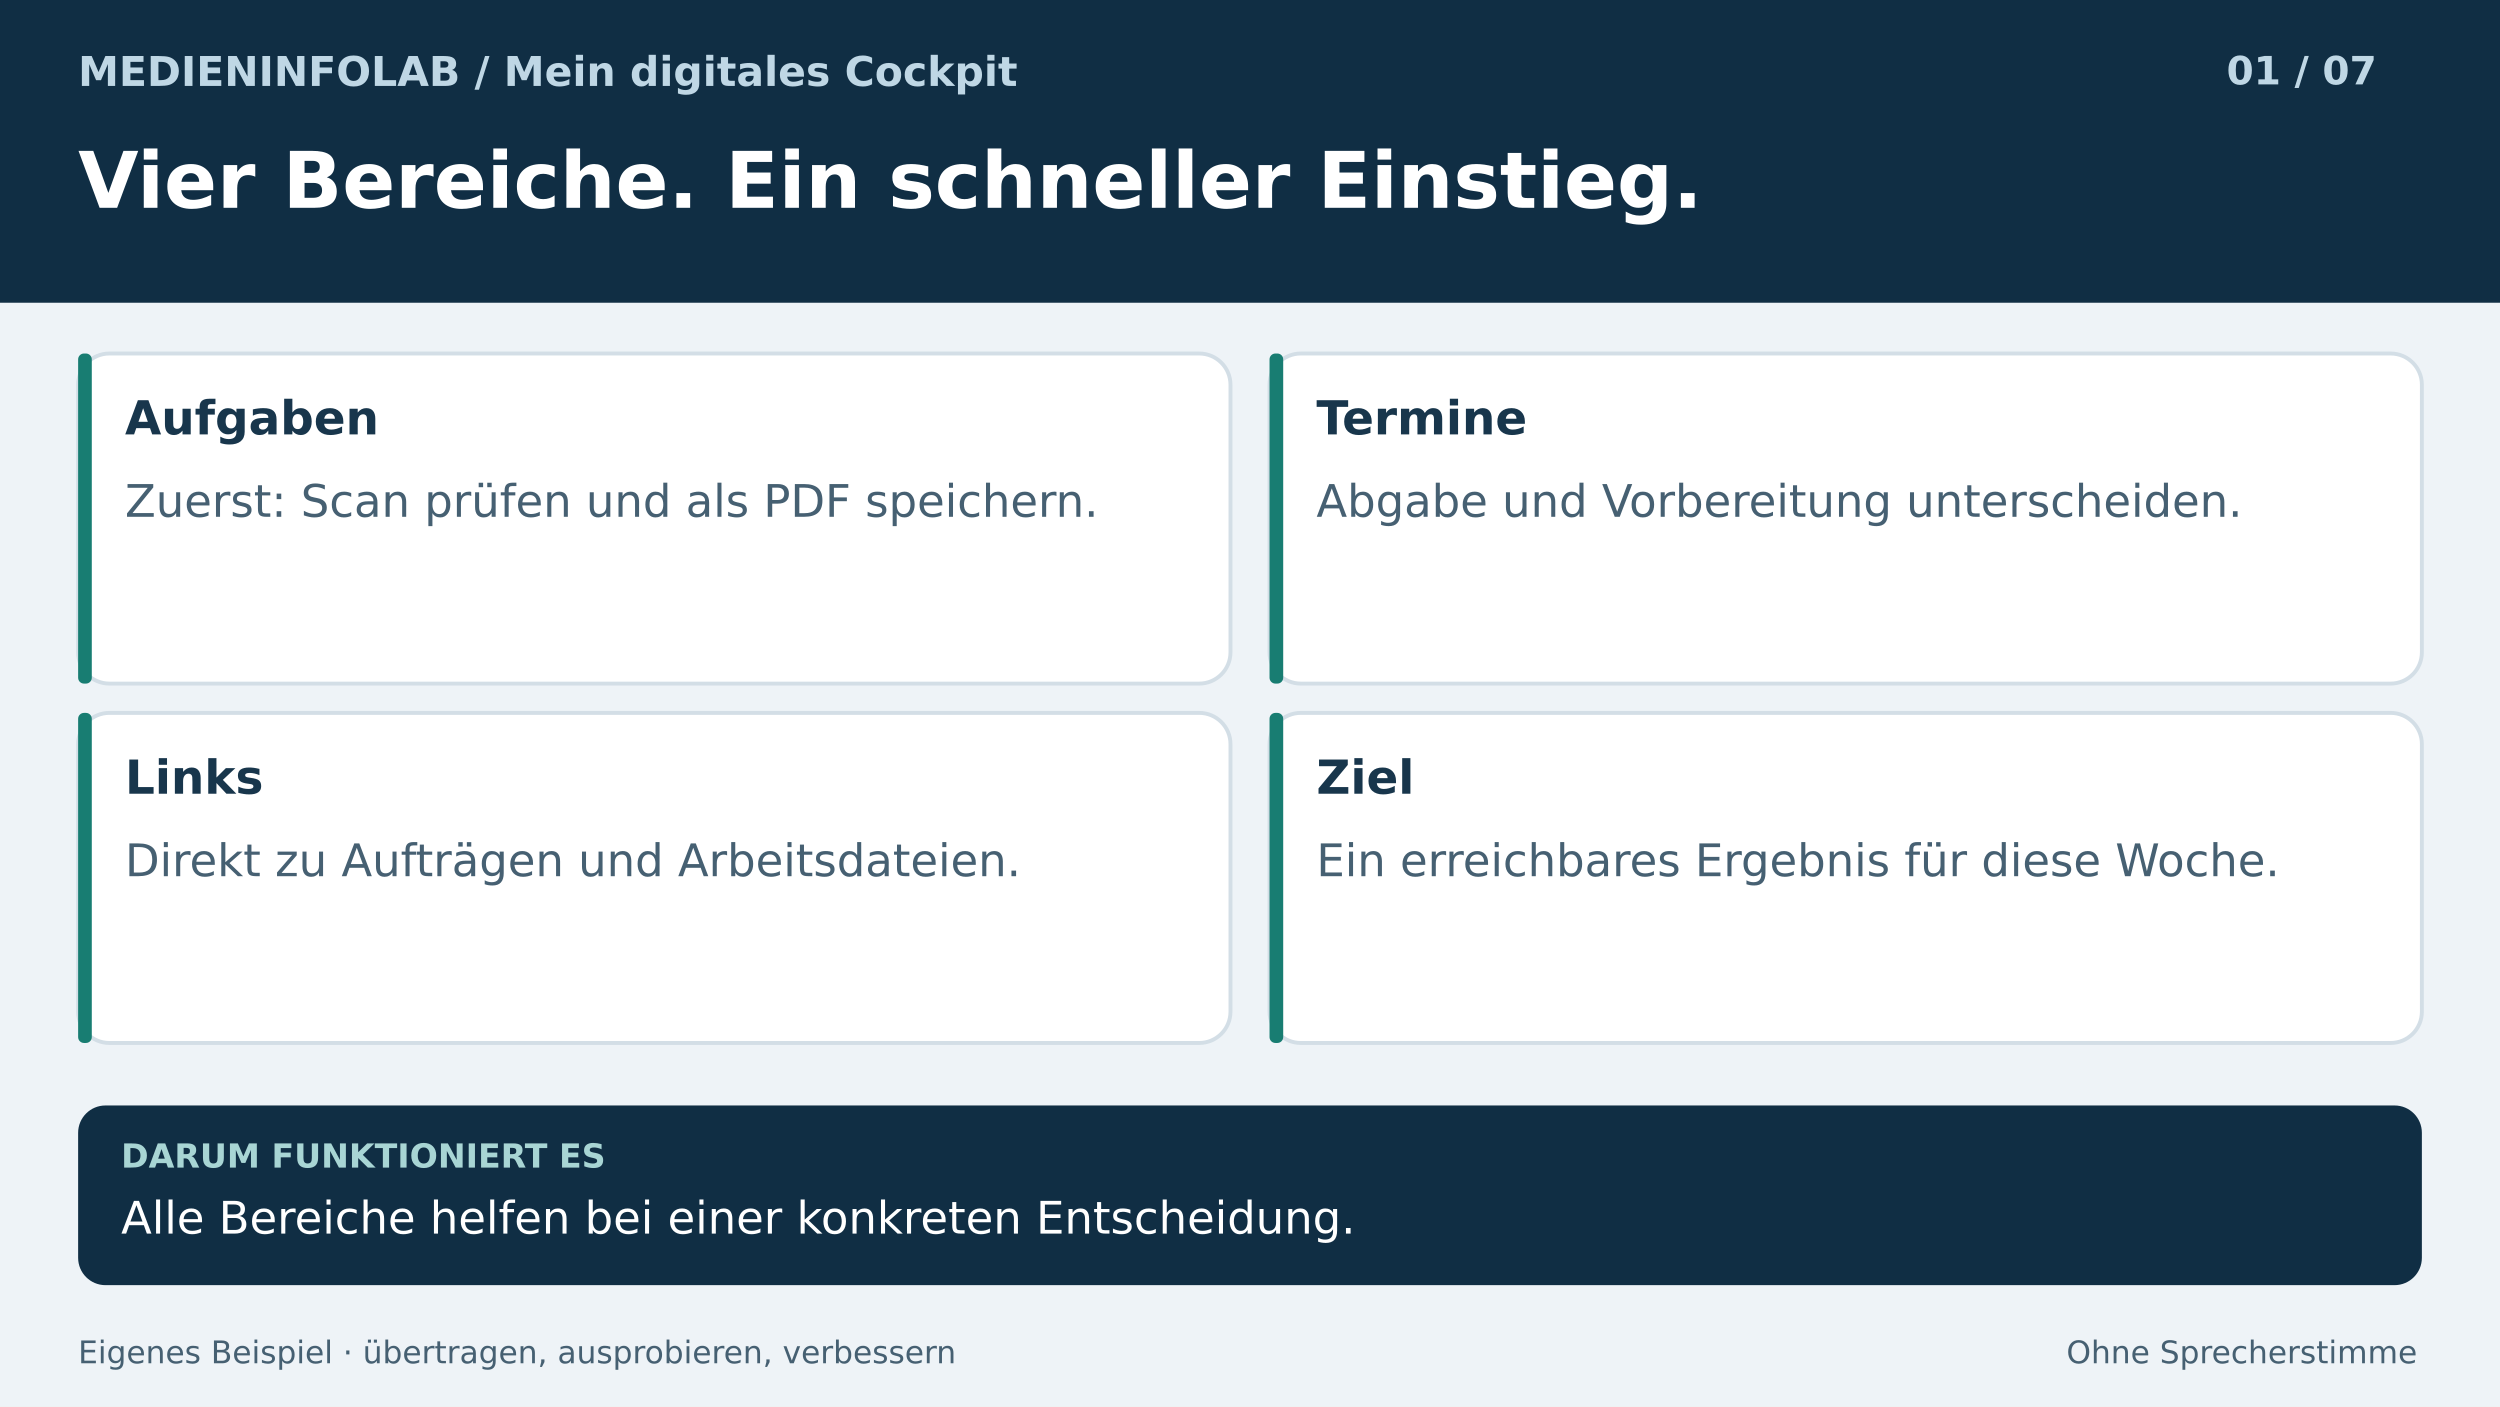
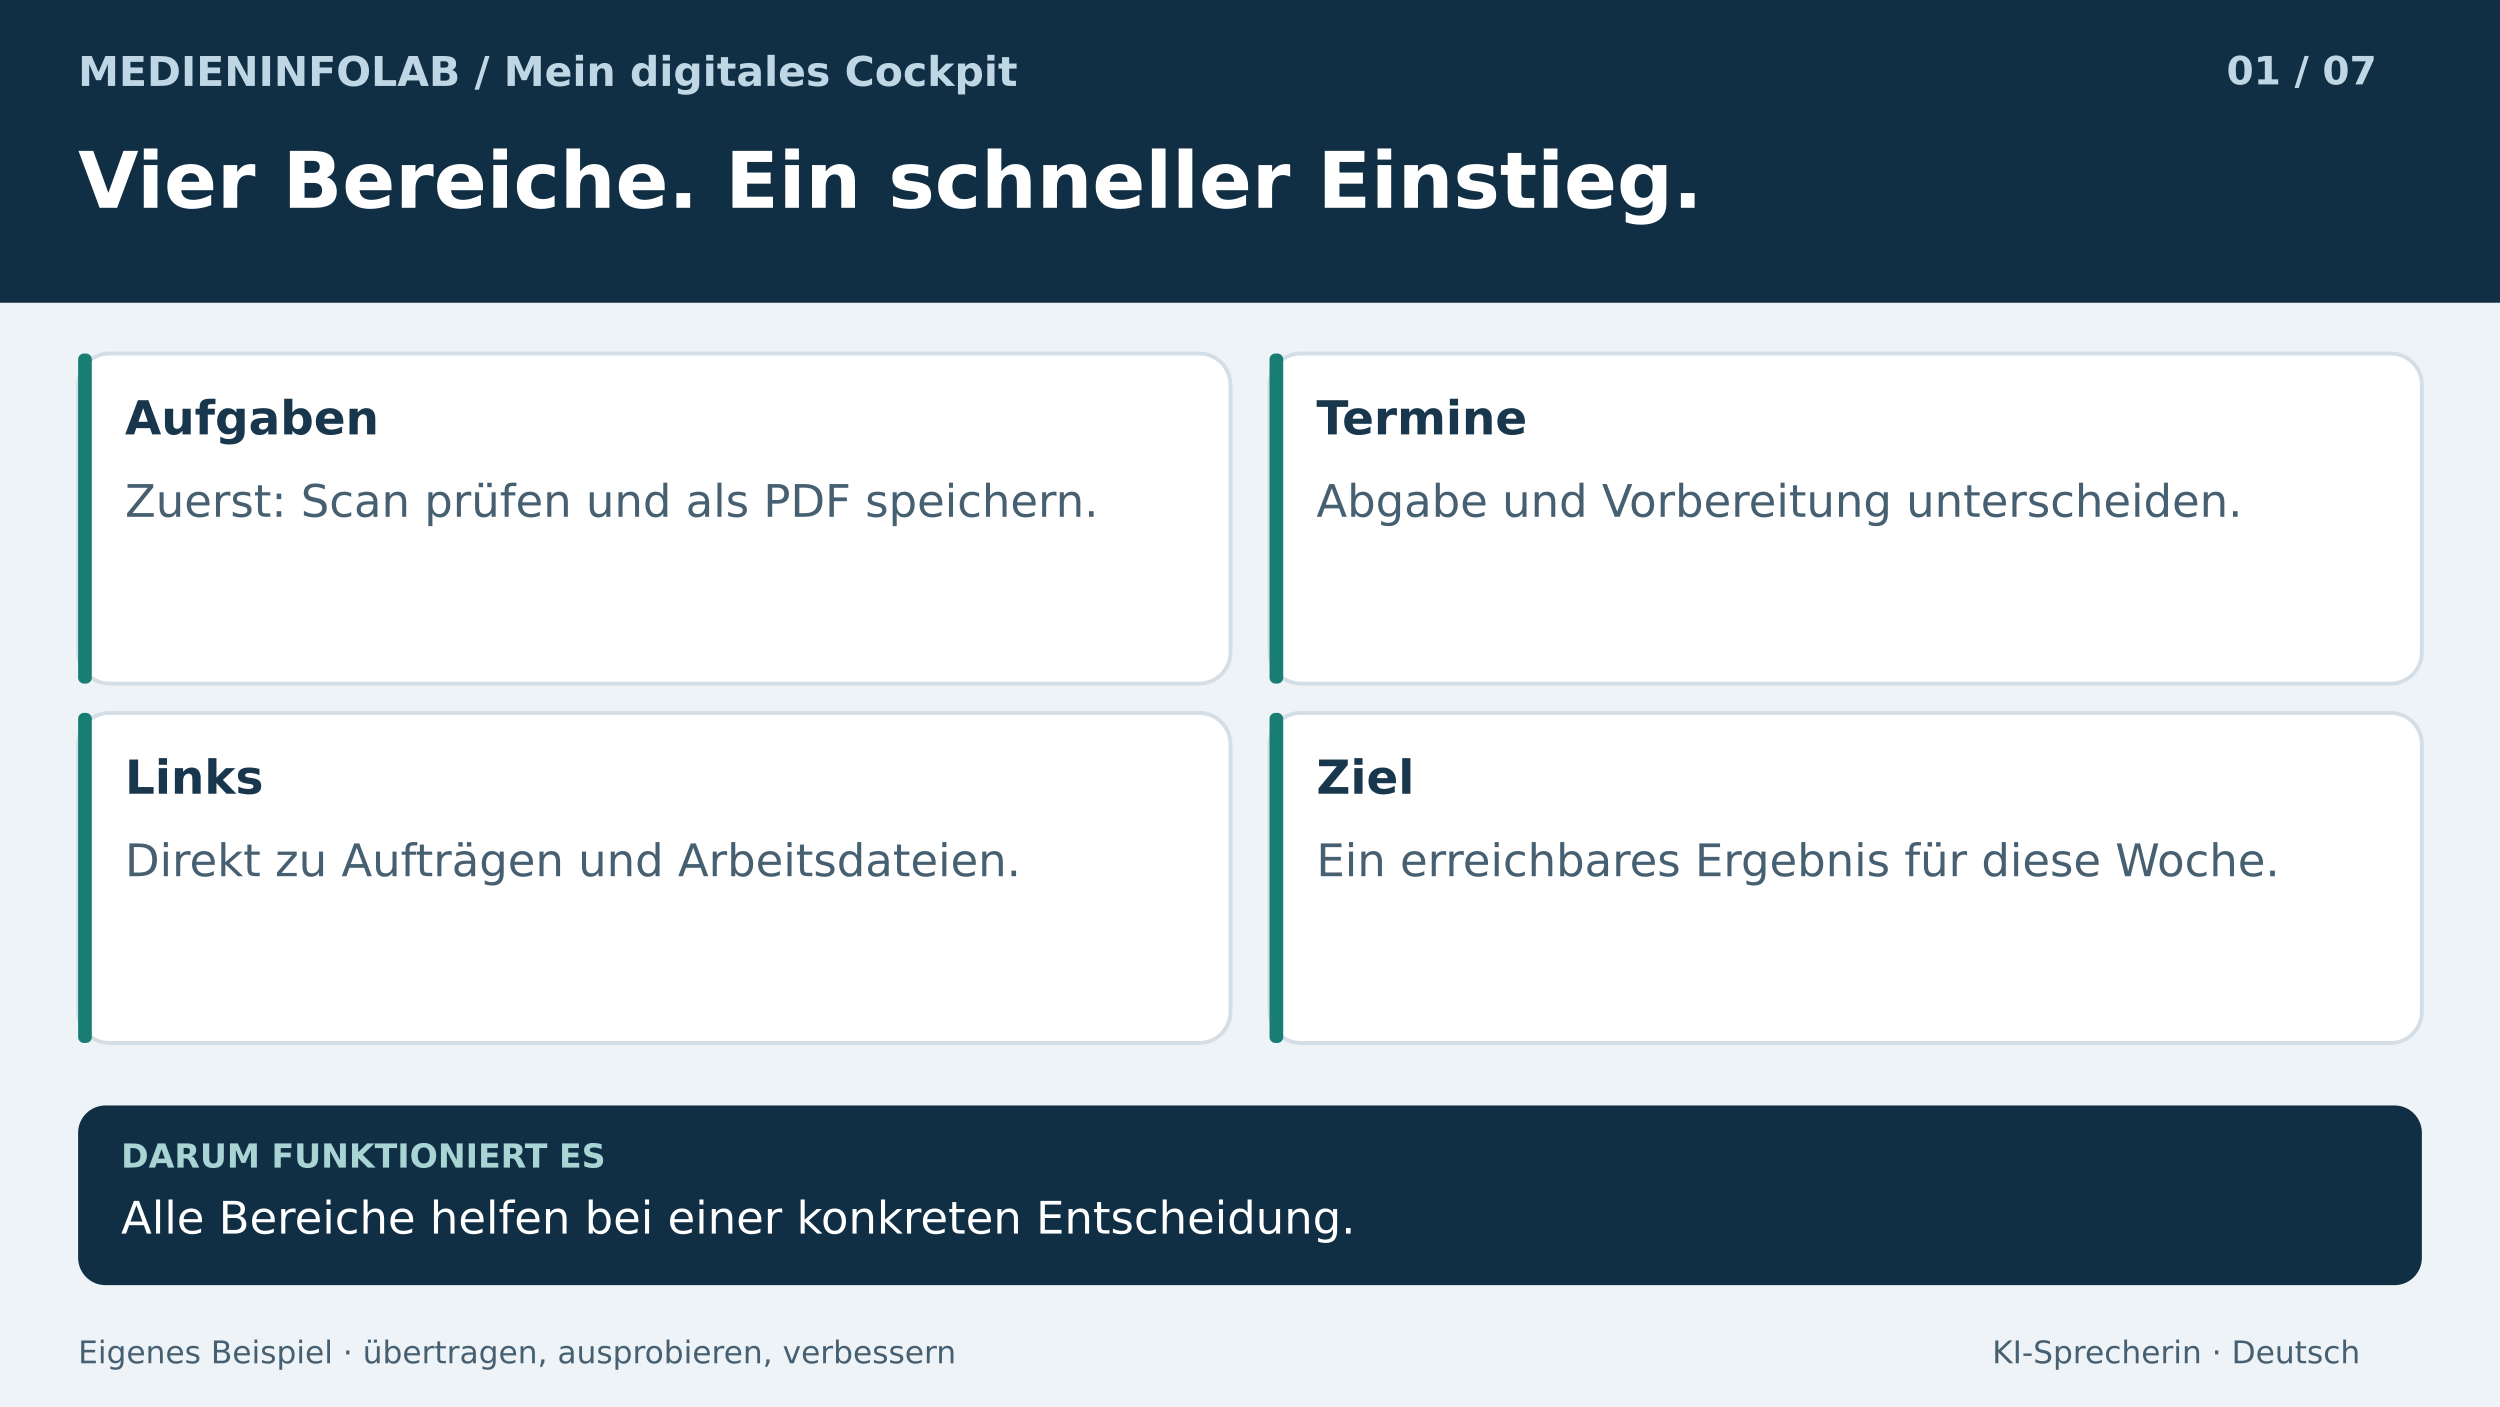
<svg xmlns="http://www.w3.org/2000/svg" viewBox="0 0 1280 720" role="img">
  <rect width="1280" height="720" fill="#eef3f7" />
  <rect x="0" y="0" width="1280" height="155" rx="0" fill="#102e44" />
  <text x="40" y="44.0" font-family="DejaVu Sans,Arial,sans-serif" font-size="21" font-weight="700" fill="#bfd7e5">MEDIENINFOLAB  /  Mein digitales Cockpit</text>
  <text x="1140" y="43.2" font-family="DejaVu Sans,Arial,sans-serif" font-size="20" font-weight="700" fill="#bfd7e5">01 / 07</text>
  <text x="40" y="106.4" font-family="DejaVu Sans,Arial,sans-serif" font-size="40" font-weight="700" fill="#ffffff">Vier Bereiche. Ein schneller Einstieg.</text>
  <rect x="40" y="181" width="590" height="169" rx="16" fill="#ffffff" stroke="#d3dee6" stroke-width="2" />
  <rect x="40" y="181" width="7" height="169" rx="3" fill="#187d72" />
  <text x="64" y="222.4" font-family="DejaVu Sans,Arial,sans-serif" font-size="24" font-weight="700" fill="#18364c">Aufgaben</text>
  <text x="64" y="264.6" font-family="DejaVu Sans,Arial,sans-serif" font-size="23" font-weight="400" fill="#466072">Zuerst: Scan prüfen und als PDF speichern.</text>
  <rect x="650" y="181" width="590" height="169" rx="16" fill="#ffffff" stroke="#d3dee6" stroke-width="2" />
  <rect x="650" y="181" width="7" height="169" rx="3" fill="#187d72" />
  <text x="674" y="222.4" font-family="DejaVu Sans,Arial,sans-serif" font-size="24" font-weight="700" fill="#18364c">Termine</text>
  <text x="674" y="264.6" font-family="DejaVu Sans,Arial,sans-serif" font-size="23" font-weight="400" fill="#466072">Abgabe und Vorbereitung unterscheiden.</text>
  <rect x="40" y="365" width="590" height="169" rx="16" fill="#ffffff" stroke="#d3dee6" stroke-width="2" />
  <rect x="40" y="365" width="7" height="169" rx="3" fill="#187d72" />
  <text x="64" y="406.4" font-family="DejaVu Sans,Arial,sans-serif" font-size="24" font-weight="700" fill="#18364c">Links</text>
  <text x="64" y="448.6" font-family="DejaVu Sans,Arial,sans-serif" font-size="23" font-weight="400" fill="#466072">Direkt zu Aufträgen und Arbeitsdateien.</text>
  <rect x="650" y="365" width="590" height="169" rx="16" fill="#ffffff" stroke="#d3dee6" stroke-width="2" />
  <rect x="650" y="365" width="7" height="169" rx="3" fill="#187d72" />
  <text x="674" y="406.4" font-family="DejaVu Sans,Arial,sans-serif" font-size="24" font-weight="700" fill="#18364c">Ziel</text>
  <text x="674" y="448.6" font-family="DejaVu Sans,Arial,sans-serif" font-size="23" font-weight="400" fill="#466072">Ein erreichbares Ergebnis für diese Woche.</text>
  <rect x="40" y="566" width="1200" height="92" rx="14" fill="#102e44" />
  <text x="62" y="597.8" font-family="DejaVu Sans,Arial,sans-serif" font-size="17" font-weight="700" fill="#a8d5d4">DARUM FUNKTIONIERT ES</text>
  <text x="62" y="631.6" font-family="DejaVu Sans,Arial,sans-serif" font-size="23" font-weight="400" fill="#ffffff">Alle Bereiche helfen bei einer konkreten Entscheidung.</text>
  <text x="40" y="698.0" font-family="DejaVu Sans,Arial,sans-serif" font-size="16" font-weight="400" fill="#466072">Eigenes Beispiel · übertragen, ausprobieren, verbessern</text>
-   <text x="1058" y="698.0" font-family="DejaVu Sans,Arial,sans-serif" font-size="16" font-weight="400" fill="#466072">Ohne Sprecherstimme</text>
+   <text x="1020" y="698.0" font-family="DejaVu Sans,Arial,sans-serif" font-size="16" font-weight="400" fill="#466072">KI-Sprecherin · Deutsch</text>
</svg>
